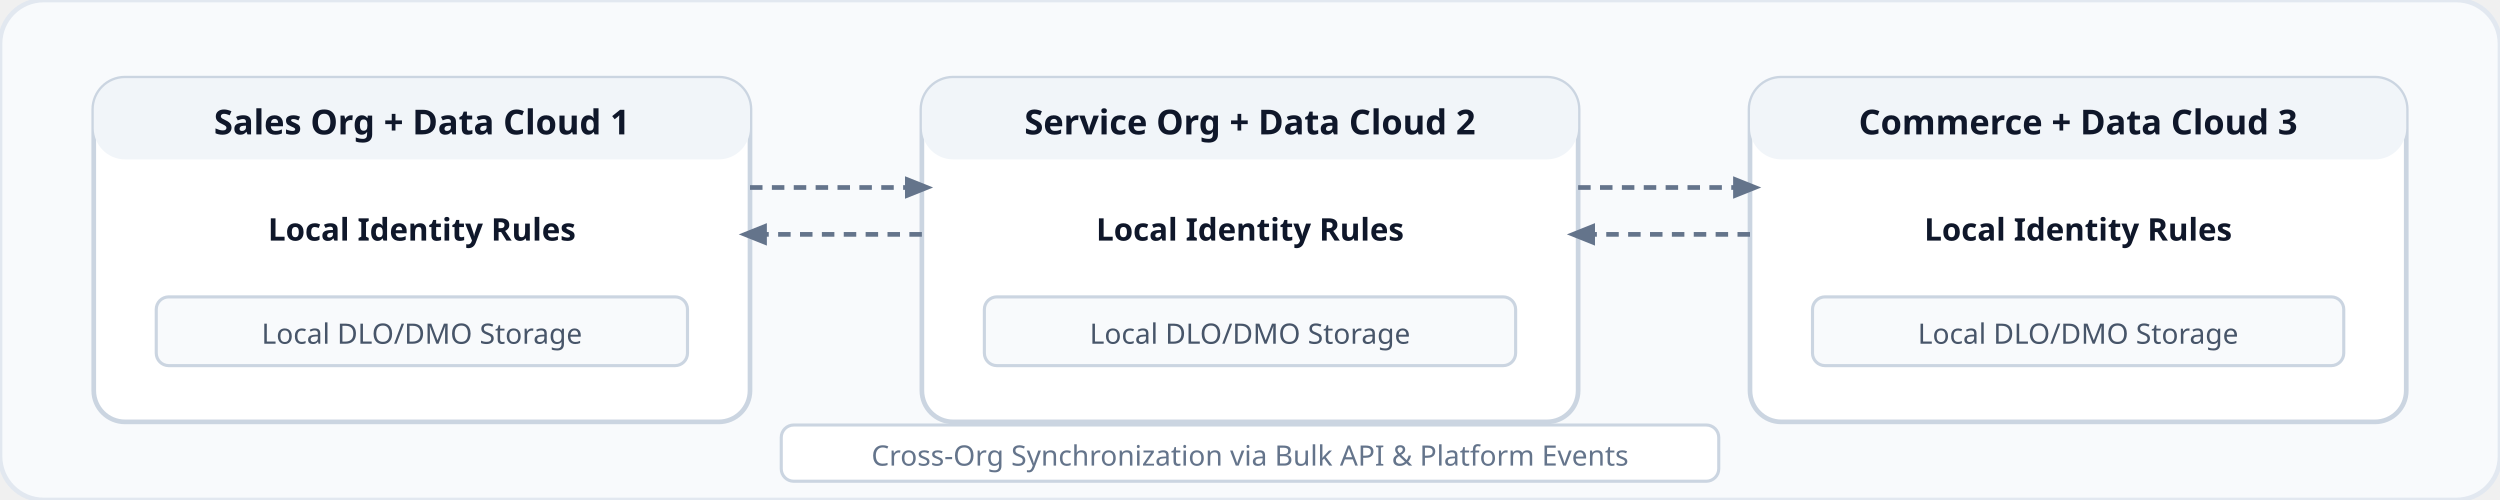
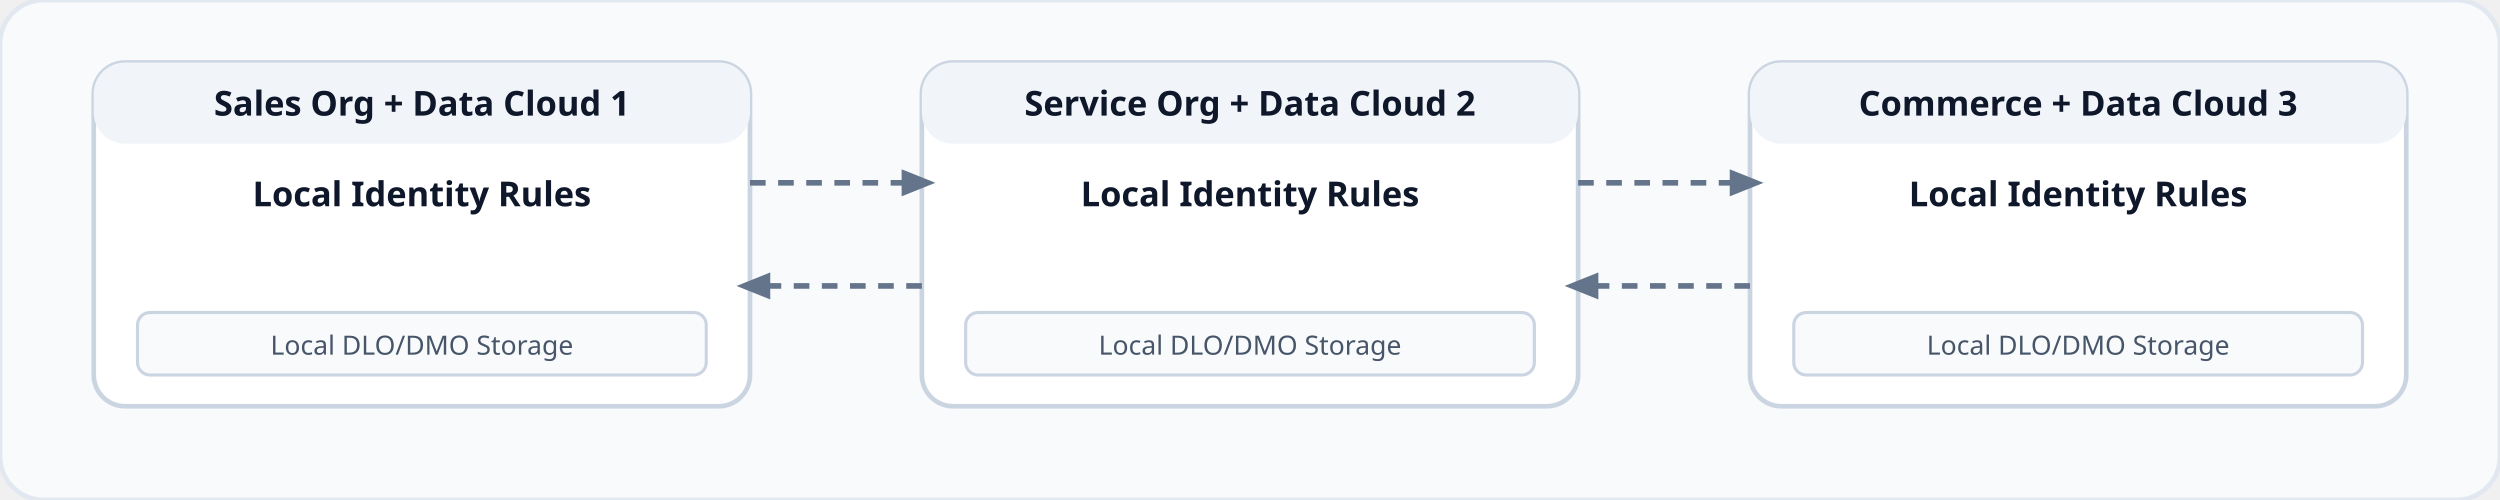
- <svg xmlns="http://www.w3.org/2000/svg" viewBox="0 0 800 160" width="100%" height="100%">
+ <svg xmlns="http://www.w3.org/2000/svg" class="diagram-svg diagram-svg--authored" viewBox="0 0 800 160" role="img" aria-labelledby="agd00802-indep-title agd00802-indep-desc">
  <defs>
-     <marker id="arrow-neutral-sync" viewBox="0 0 10 10" refX="6" refY="5" markerWidth="6" markerHeight="6" orient="auto-start-reverse">
-       <path d="M 0 1 L 10 5 L 0 9 z" fill="#64748b" />
+     <marker id="agd00802-indep-arrow" markerWidth="8" markerHeight="6" refX="7" refY="3" orient="auto">
+       <polygon points="0 0, 8 3, 0 6" fill="var(--diagram-svg-line, #64748b)" />
+     </marker>
+     <marker id="agd00802-indep-arrow-link" markerWidth="8" markerHeight="6" refX="7" refY="3" orient="auto">
+       <polygon points="0 0, 8 3, 0 6" fill="var(--diagram-svg-sky-3, #0284c7)" />
+     </marker>
+     <marker id="agd00802-indep-arrow-arcgym" viewBox="0 0 10 10" refX="6" refY="5" markerWidth="6" markerHeight="6" orient="auto-start-reverse">
+       <path d="M 0 1 L 10 5 L 0 9 z" fill="var(--diagram-arcgym-line, #64748b)" />
+     </marker>
+     <marker id="agd00802-indep-arrow-warn" viewBox="0 0 10 10" refX="6" refY="5" markerWidth="6" markerHeight="6" orient="auto-start-reverse">
+       <path d="M 0 1 L 10 5 L 0 9 z" fill="var(--diagram-arcgym-warn-border, #dc2626)" />
    </marker>
  </defs>
-   <rect width="800" height="160" rx="14" fill="#f8fafc" stroke="#e2e8f0" stroke-width="1.5" />
-   <g transform="translate(30, 25)">
-     <rect width="210" height="110" rx="10" fill="#ffffff" stroke="#cbd5e1" stroke-width="1.5" />
-     <rect width="210" height="26" rx="10" fill="#f1f5f9" />
-     <text x="105" y="18" text-anchor="middle" font-family="system-ui, sans-serif" font-size="11" font-weight="600" fill="#0f172a">Sales Org + Data Cloud 1</text>
-     <text x="105" y="52" text-anchor="middle" font-family="system-ui, sans-serif" font-size="10" font-weight="600" fill="#0f172a">Local Identity Rules</text>
-     <rect x="20" y="70" width="170" height="22" rx="4" fill="#f8fafc" stroke="#cbd5e1" stroke-width="1" />
-     <text x="105" y="85" text-anchor="middle" font-family="system-ui, sans-serif" font-size="9" fill="#475569">Local DLO/DMO Storage</text>
+   <rect width="100%" height="100%" rx="14" fill="var(--diagram-arcgym-canvas-bg, #f8fafc)" stroke="var(--diagram-arcgym-canvas-border, #e2e8f0)" stroke-width="1.5" />
+   <g class="diagram-node" data-node-id="sales">
+     <rect class="diagram-node-body" x="30" y="20" width="210" height="110" rx="10" fill="var(--diagram-arcgym-card-bg, #ffffff)" stroke="var(--diagram-arcgym-card-border, #cbd5e1)" stroke-width="1.5" />
+     <rect x="30" y="20" width="210" height="26" rx="10" fill="var(--diagram-arcgym-card-header-bg, #f1f5f9)" />
+     <text x="135" y="37" text-anchor="middle" font-family="system-ui, sans-serif" font-size="11" font-weight="600" fill="var(--diagram-arcgym-card-title, #0f172a)">Sales Org + Data Cloud 1</text>
+     <text x="135" y="66" text-anchor="middle" font-family="system-ui, sans-serif" font-size="11" font-weight="600" fill="var(--diagram-arcgym-card-title, #0f172a)">Local Identity Rules</text>
+     <rect x="44" y="100" width="182" height="20" rx="4" fill="var(--diagram-arcgym-badge-bg, #f8fafc)" stroke="var(--diagram-arcgym-badge-border, #cbd5e1)" stroke-width="1" />
+     <text x="135" y="113.5" text-anchor="middle" font-family="system-ui, sans-serif" font-size="8.5" font-weight="500" fill="var(--diagram-arcgym-badge-text, #475569)">Local DLO/DMO Storage</text>
  </g>
-   <g transform="translate(295, 25)">
-     <rect width="210" height="110" rx="10" fill="#ffffff" stroke="#cbd5e1" stroke-width="1.5" />
-     <rect width="210" height="26" rx="10" fill="#f1f5f9" />
-     <text x="105" y="18" text-anchor="middle" font-family="system-ui, sans-serif" font-size="11" font-weight="600" fill="#0f172a">Service Org + Data Cloud 2</text>
-     <text x="105" y="52" text-anchor="middle" font-family="system-ui, sans-serif" font-size="10" font-weight="600" fill="#0f172a">Local Identity Rules</text>
-     <rect x="20" y="70" width="170" height="22" rx="4" fill="#f8fafc" stroke="#cbd5e1" stroke-width="1" />
-     <text x="105" y="85" text-anchor="middle" font-family="system-ui, sans-serif" font-size="9" fill="#475569">Local DLO/DMO Storage</text>
+   <g class="diagram-node" data-node-id="service">
+     <rect class="diagram-node-body" x="295" y="20" width="210" height="110" rx="10" fill="var(--diagram-arcgym-card-bg, #ffffff)" stroke="var(--diagram-arcgym-card-border, #cbd5e1)" stroke-width="1.5" />
+     <rect x="295" y="20" width="210" height="26" rx="10" fill="var(--diagram-arcgym-card-header-bg, #f1f5f9)" />
+     <text x="400" y="37" text-anchor="middle" font-family="system-ui, sans-serif" font-size="11" font-weight="600" fill="var(--diagram-arcgym-card-title, #0f172a)">Service Org + Data Cloud 2</text>
+     <text x="400" y="66" text-anchor="middle" font-family="system-ui, sans-serif" font-size="11" font-weight="600" fill="var(--diagram-arcgym-card-title, #0f172a)">Local Identity Rules</text>
+     <rect x="309" y="100" width="182" height="20" rx="4" fill="var(--diagram-arcgym-badge-bg, #f8fafc)" stroke="var(--diagram-arcgym-badge-border, #cbd5e1)" stroke-width="1" />
+     <text x="400" y="113.5" text-anchor="middle" font-family="system-ui, sans-serif" font-size="8.5" font-weight="500" fill="var(--diagram-arcgym-badge-text, #475569)">Local DLO/DMO Storage</text>
  </g>
-   <g transform="translate(560, 25)">
-     <rect width="210" height="110" rx="10" fill="#ffffff" stroke="#cbd5e1" stroke-width="1.5" />
-     <rect width="210" height="26" rx="10" fill="#f1f5f9" />
-     <text x="105" y="18" text-anchor="middle" font-family="system-ui, sans-serif" font-size="11" font-weight="600" fill="#0f172a">Commerce + Data Cloud 3</text>
-     <text x="105" y="52" text-anchor="middle" font-family="system-ui, sans-serif" font-size="10" font-weight="600" fill="#0f172a">Local Identity Rules</text>
-     <rect x="20" y="70" width="170" height="22" rx="4" fill="#f8fafc" stroke="#cbd5e1" stroke-width="1" />
-     <text x="105" y="85" text-anchor="middle" font-family="system-ui, sans-serif" font-size="9" fill="#475569">Local DLO/DMO Storage</text>
+   <g class="diagram-node" data-node-id="commerce">
+     <rect class="diagram-node-body" x="560" y="20" width="210" height="110" rx="10" fill="var(--diagram-arcgym-card-bg, #ffffff)" stroke="var(--diagram-arcgym-card-border, #cbd5e1)" stroke-width="1.5" />
+     <rect x="560" y="20" width="210" height="26" rx="10" fill="var(--diagram-arcgym-card-header-bg, #f1f5f9)" />
+     <text x="665" y="37" text-anchor="middle" font-family="system-ui, sans-serif" font-size="11" font-weight="600" fill="var(--diagram-arcgym-card-title, #0f172a)">Commerce + Data Cloud 3</text>
+     <text x="665" y="66" text-anchor="middle" font-family="system-ui, sans-serif" font-size="11" font-weight="600" fill="var(--diagram-arcgym-card-title, #0f172a)">Local Identity Rules</text>
+     <rect x="574" y="100" width="182" height="20" rx="4" fill="var(--diagram-arcgym-badge-bg, #f8fafc)" stroke="var(--diagram-arcgym-badge-border, #cbd5e1)" stroke-width="1" />
+     <text x="665" y="113.5" text-anchor="middle" font-family="system-ui, sans-serif" font-size="8.5" font-weight="500" fill="var(--diagram-arcgym-badge-text, #475569)">Local DLO/DMO Storage</text>
  </g>
-   <path d="M 240 60 L 295 60" stroke="#64748b" stroke-width="1.5" stroke-dasharray="4 3" marker-end="url(#arrow-neutral-sync)" fill="none" />
-   <path d="M 295 75 L 240 75" stroke="#64748b" stroke-width="1.5" stroke-dasharray="4 3" marker-end="url(#arrow-neutral-sync)" fill="none" />
-   <path d="M 505 60 L 560 60" stroke="#64748b" stroke-width="1.5" stroke-dasharray="4 3" marker-end="url(#arrow-neutral-sync)" fill="none" />
-   <path d="M 560 75 L 505 75" stroke="#64748b" stroke-width="1.5" stroke-dasharray="4 3" marker-end="url(#arrow-neutral-sync)" fill="none" />
-   <rect x="250" y="136" width="300" height="18" rx="4" fill="#ffffff" stroke="#cbd5e1" stroke-width="1" />
-   <text x="400" y="149" text-anchor="middle" font-family="system-ui, sans-serif" font-size="9" fill="#64748b">Cross-Org Synchronization via Bulk API &amp; Platform Events</text>
+   <g class="diagram-edge" data-edge-from="sales" data-edge-to="service" data-edge-style="dashed">
+     <path class="diagram-edge-line" d="M 240,58.5 L 295,58.5" fill="none" stroke="var(--diagram-arcgym-line, #64748b)" stroke-width="1.8" stroke-dasharray="5 4" marker-end="url(#agd00802-indep-arrow-arcgym)" />
+   </g>
+   <g class="diagram-edge" data-edge-from="service" data-edge-to="sales" data-edge-style="dashed">
+     <path class="diagram-edge-line" d="M 295,91.5 L 240,91.5" fill="none" stroke="var(--diagram-arcgym-line, #64748b)" stroke-width="1.8" stroke-dasharray="5 4" marker-end="url(#agd00802-indep-arrow-arcgym)" />
+   </g>
+   <g class="diagram-edge" data-edge-from="service" data-edge-to="commerce" data-edge-style="dashed">
+     <path class="diagram-edge-line" d="M 505,58.5 L 560,58.5" fill="none" stroke="var(--diagram-arcgym-line, #64748b)" stroke-width="1.8" stroke-dasharray="5 4" marker-end="url(#agd00802-indep-arrow-arcgym)" />
+   </g>
+   <g class="diagram-edge" data-edge-from="commerce" data-edge-to="service" data-edge-style="dashed">
+     <path class="diagram-edge-line" d="M 560,91.5 L 505,91.5" fill="none" stroke="var(--diagram-arcgym-line, #64748b)" stroke-width="1.8" stroke-dasharray="5 4" marker-end="url(#agd00802-indep-arrow-arcgym)" />
+   </g>
</svg>
